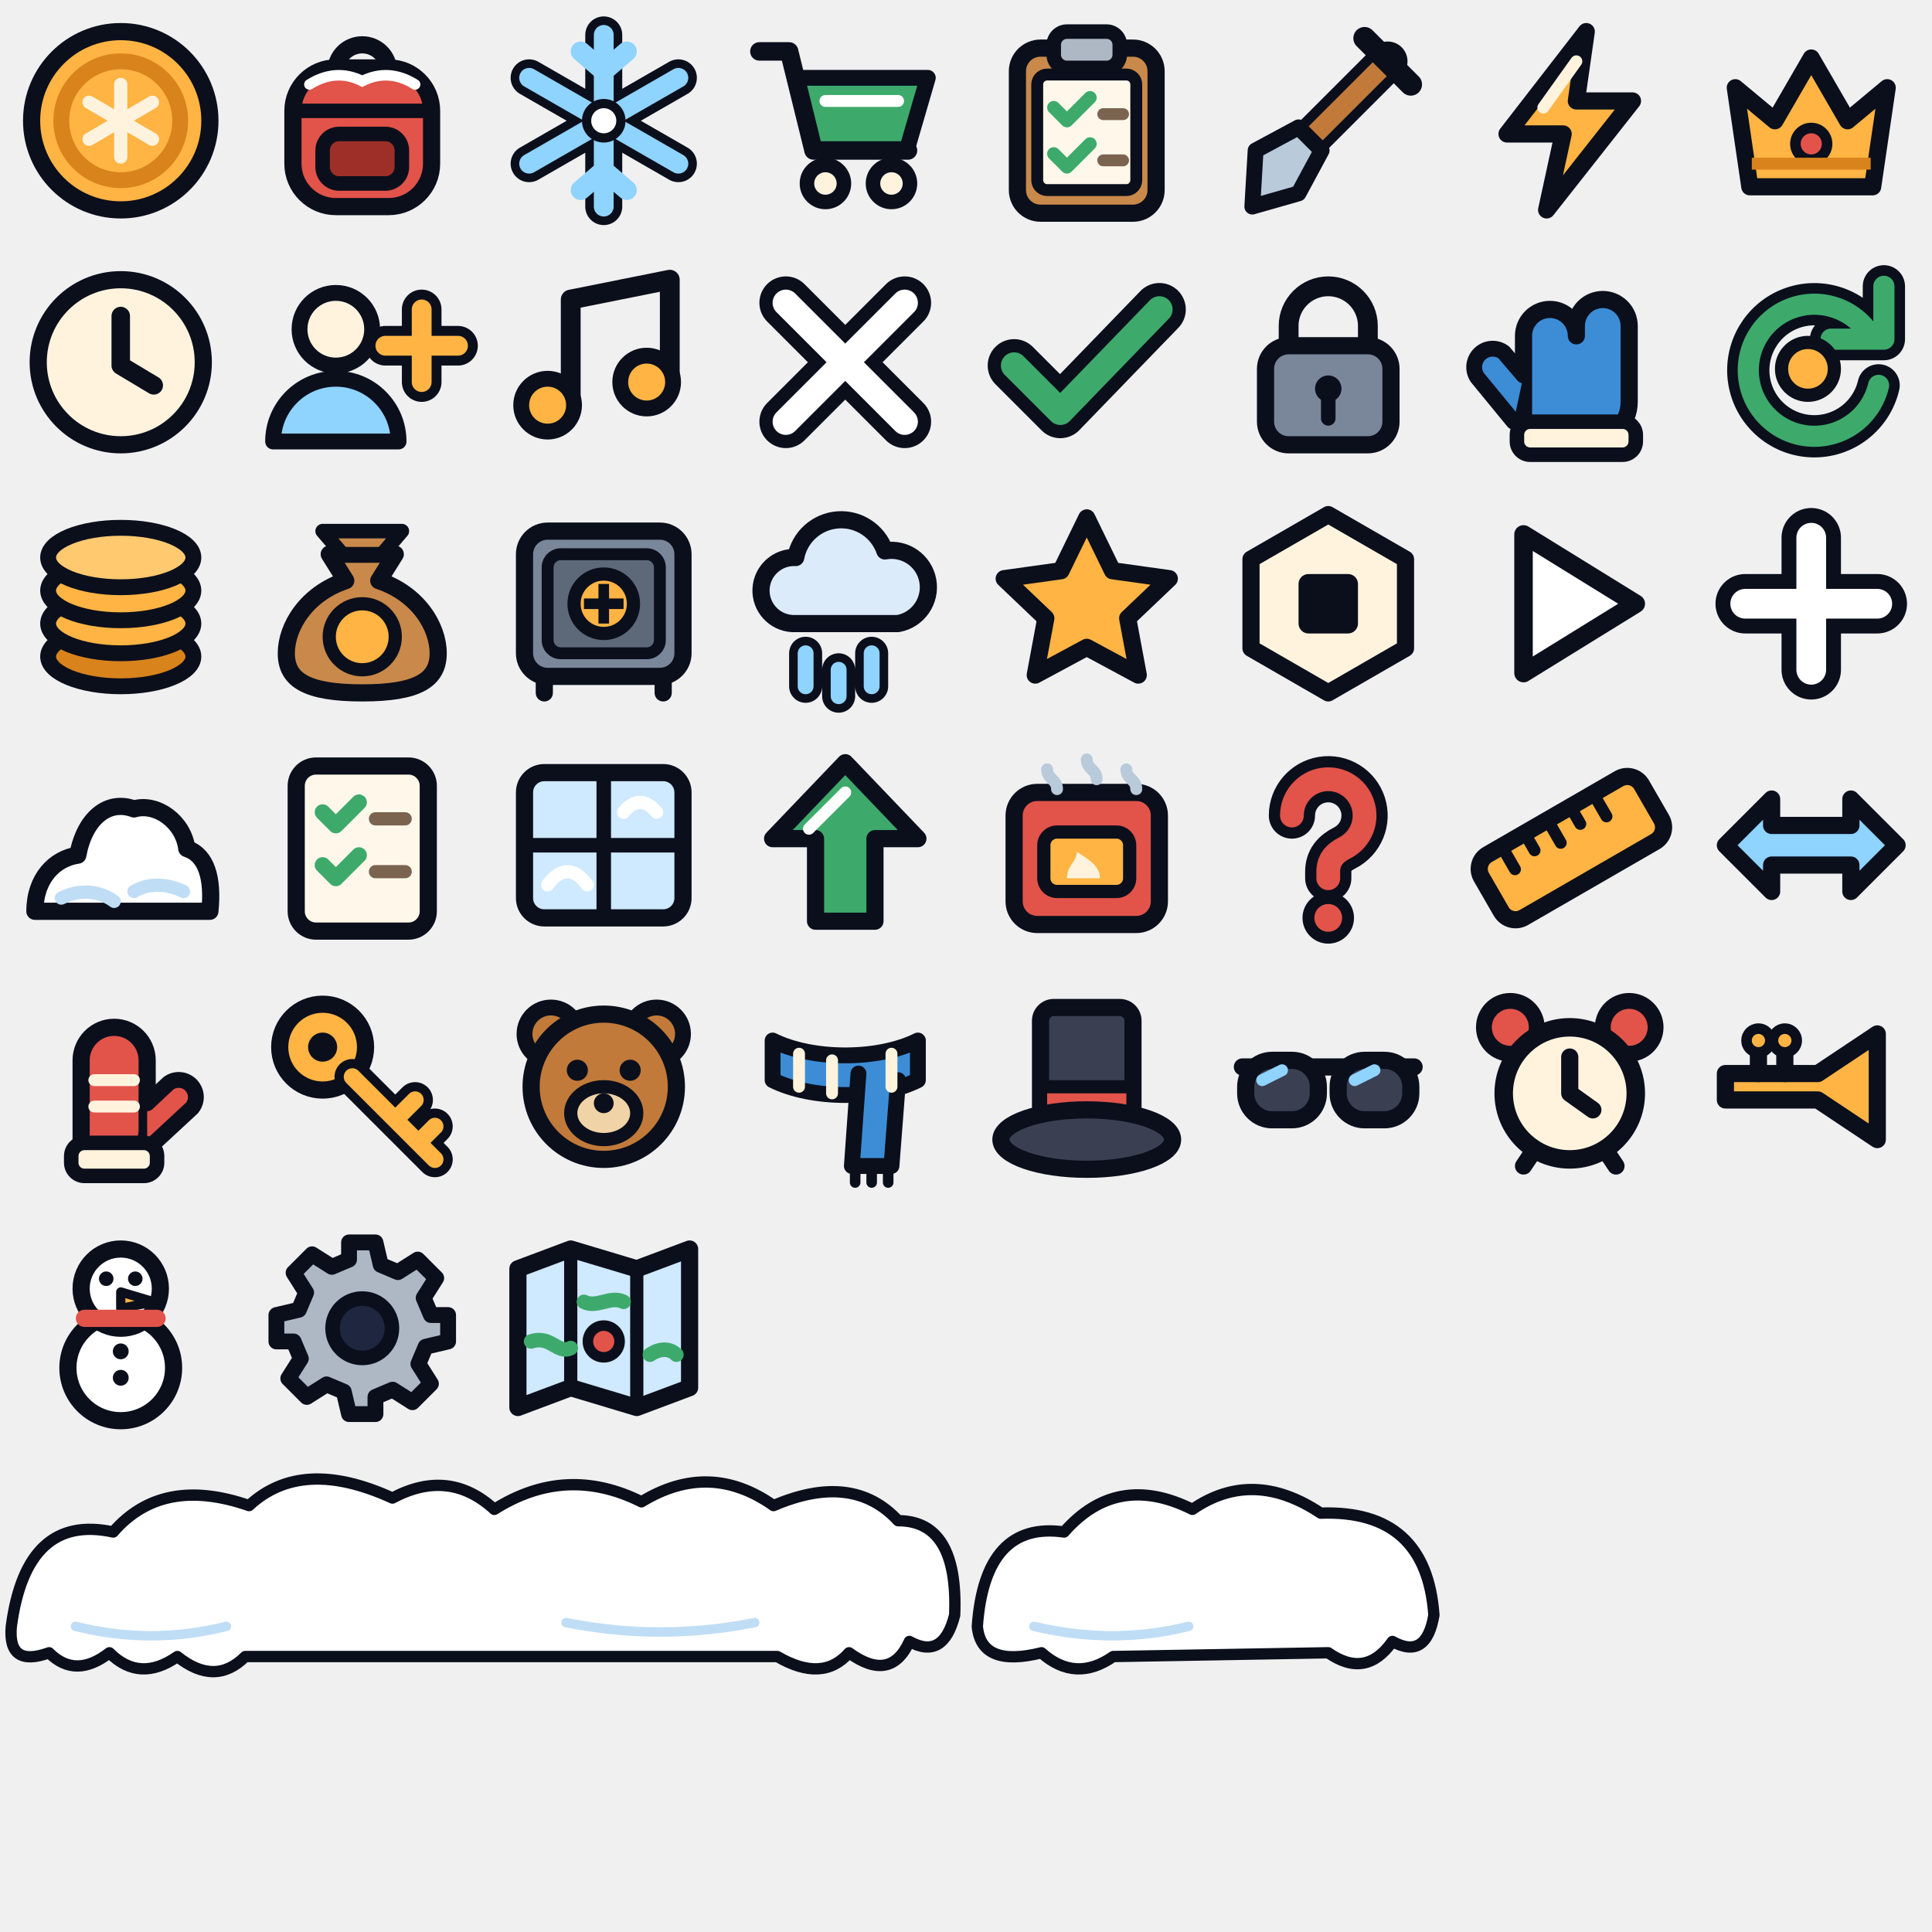
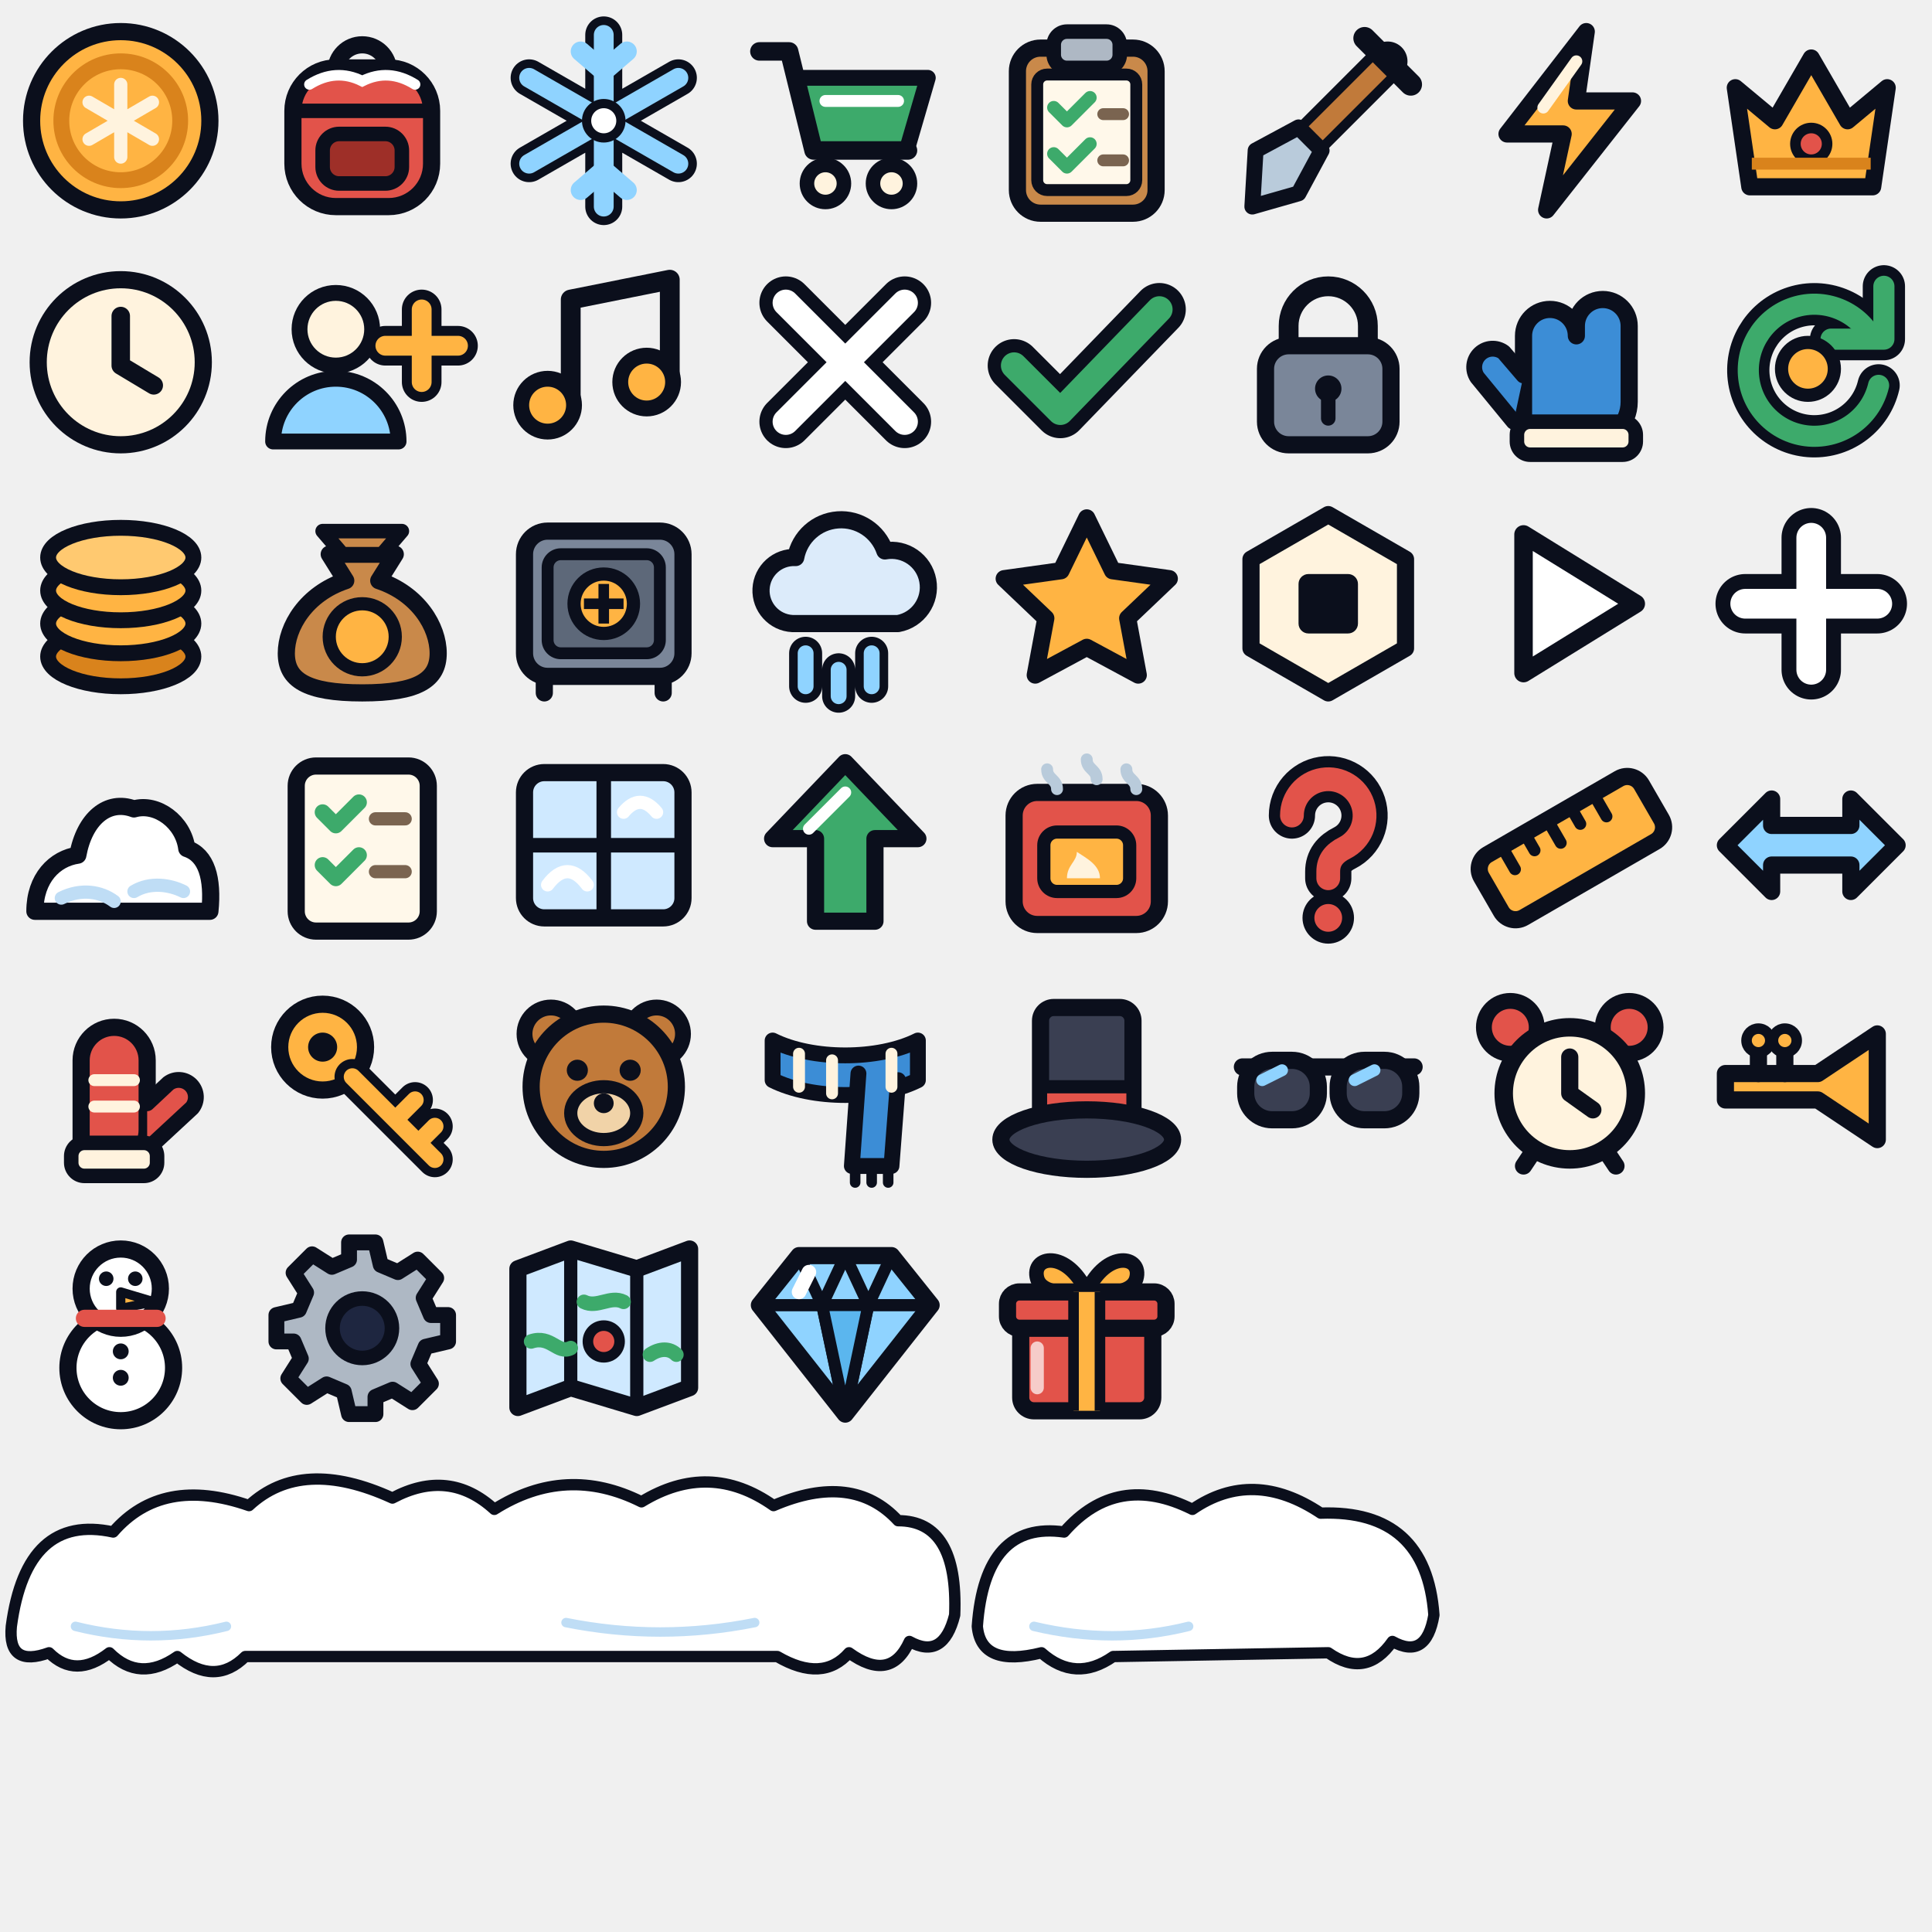
<svg xmlns="http://www.w3.org/2000/svg" width="1024" height="1024" viewBox="0 0 1024 1024">
  <defs>
    <style>.o{stroke:#0B0F1C;stroke-linejoin:round;stroke-linecap:round}</style>
  </defs>
  <g transform="translate(8 8) scale(3.5)">
    <circle cx="16" cy="16" r="13.5" fill="#FFB443" class="o" stroke-width="2.6" />
    <circle cx="16" cy="16" r="9" fill="none" stroke="#D9831C" stroke-width="2.4" />
    <g stroke="#FFF3DE" stroke-width="2" stroke-linecap="round">
      <path d="M16 10.5v11M11.2 13.2l9.6 5.6M11.2 18.8l9.6-5.6" />
    </g>
  </g>
  <g transform="translate(136 8) scale(3.5)">
    <path d="M12 8.5a4 4 0 0 1 8 0" fill="none" class="o" stroke-width="2.6" />
    <rect x="5.5" y="8" width="21" height="21" rx="6.5" fill="#E2534A" class="o" stroke-width="2.6" />
    <path d="M5.5 14.5h21" class="o" stroke-width="2.2" />
    <rect x="10" y="18" width="12" height="7.5" rx="2.5" fill="#9E2F28" class="o" stroke-width="2.2" />
    <path d="M8 10.5 Q12 8 16 10 Q20 8 24 10.5" fill="none" stroke="#FFFFFF" stroke-width="1.6" stroke-linecap="round" />
  </g>
  <g transform="translate(264 8) scale(3.5)">
    <g stroke="#0B0F1C" stroke-width="5.6" stroke-linecap="round" fill="none">
      <path d="M16 3v26M4.7 9.5l22.6 13M4.7 22.5l22.6-13" />
    </g>
    <g stroke="#8FD3FF" stroke-width="3" stroke-linecap="round" fill="none">
      <path d="M16 3v26M4.7 9.5l22.6 13M4.7 22.5l22.6-13" />
      <path d="M12.5 5.5l3.5 3 3.5-3M12.5 26.5l3.5-3 3.5 3" />
    </g>
    <circle cx="16" cy="16" r="2.6" fill="#FFFFFF" class="o" stroke-width="1.4" />
  </g>
  <g transform="translate(392 8) scale(3.5)">
    <path d="M8.5 9.5h20l-3.2 11H11.2z" fill="#3DAA6B" class="o" stroke-width="2.4" />
    <path d="M3 5.5h4.5l3.7 15h14.3" fill="none" class="o" stroke-width="2.8" />
    <circle cx="13" cy="25.5" r="2.8" fill="#FFF3DE" class="o" stroke-width="2.2" />
    <circle cx="23" cy="25.5" r="2.8" fill="#FFF3DE" class="o" stroke-width="2.2" />
    <path d="M13 13h11" stroke="#FFFFFF" stroke-width="1.8" stroke-linecap="round" />
  </g>
  <g transform="translate(520 8) scale(3.5)">
    <rect x="5.5" y="5" width="21" height="25" rx="3.5" fill="#C9894A" class="o" stroke-width="2.6" />
    <rect x="8.5" y="9" width="15" height="17.5" rx="1.5" fill="#FFF8EA" class="o" stroke-width="1.8" />
    <rect x="11" y="2.5" width="10" height="5.5" rx="2" fill="#AEB8C4" class="o" stroke-width="2.2" />
    <path d="M11 14l2 2 3.5-3.5M11 21l2 2 3.5-3.5" stroke="#3DAA6B" stroke-width="2" fill="none" stroke-linecap="round" stroke-linejoin="round" />
    <path d="M18.5 15h3M18.5 22h3" stroke="#7A6450" stroke-width="1.8" stroke-linecap="round" />
  </g>
  <g transform="translate(648 8) scale(3.5)">
    <path d="M25 7L13.5 18.5" class="o" stroke-width="6" />
    <path d="M25 7L13.5 18.5" stroke="#C17A3A" stroke-width="3" stroke-linecap="round" />
    <path d="M21.5 3.5l7 7" class="o" stroke-width="3.4" />
    <path d="M5 20.5l6.5-3.5 3.5 3.5-3.5 6.5-7 2z" fill="#B9CBDB" class="o" stroke-width="2.4" />
  </g>
  <g transform="translate(776 8) scale(3.5)">
    <path d="M18.5 2.5L6.5 18h8.5l-2.5 11.5 13-16.5h-8.5z" fill="#FFB443" class="o" stroke-width="2.6" />
    <path d="M17 7l-5 7" stroke="#FFF3DE" stroke-width="1.8" stroke-linecap="round" />
  </g>
  <g transform="translate(904 8) scale(3.5)">
    <path d="M4.5 11l6 5L16 6.5l5.5 9.5 6-5-2.2 15H6.7z" fill="#FFB443" class="o" stroke-width="2.6" />
    <circle cx="16" cy="19.5" r="2.4" fill="#E2534A" class="o" stroke-width="1.6" />
    <path d="M7 22.5h18" stroke="#D9831C" stroke-width="1.8" />
  </g>
  <g transform="translate(8 136) scale(3.5)">
    <circle cx="16" cy="16" r="12.5" fill="#FFF3DE" class="o" stroke-width="2.6" />
    <path d="M16 9v7.5l5 3" fill="none" class="o" stroke-width="2.8" />
  </g>
  <g transform="translate(136 136) scale(3.5)">
    <circle cx="12" cy="11" r="5.5" fill="#FFF3DE" class="o" stroke-width="2.4" />
    <path d="M2.5 28a9.5 9.5 0 0 1 19 0z" fill="#8FD3FF" class="o" stroke-width="2.4" />
    <path d="M25 8v11M19.5 13.5h11" class="o" stroke-width="6" />
    <path d="M25 8v11M19.5 13.5h11" stroke="#FFB443" stroke-width="3" stroke-linecap="round" />
  </g>
  <g transform="translate(264 136) scale(3.5)">
    <path d="M11 22V6.5l15-3v15" fill="none" class="o" stroke-width="3" />
    <circle cx="7.5" cy="22.5" r="4" fill="#FFB443" class="o" stroke-width="2.4" />
    <circle cx="22.5" cy="19" r="4" fill="#FFB443" class="o" stroke-width="2.4" />
  </g>
  <g transform="translate(392 136) scale(3.5)">
    <path d="M7 7l18 18M25 7L7 25" class="o" stroke-width="8" />
    <path d="M7 7l18 18M25 7L7 25" stroke="#FFFFFF" stroke-width="4" stroke-linecap="round" />
  </g>
  <g transform="translate(520 136) scale(3.5)">
    <path d="M5 16.5l7 7L27 8" fill="none" class="o" stroke-width="8" />
    <path d="M5 16.5l7 7L27 8" fill="none" stroke="#3DAA6B" stroke-width="4" stroke-linecap="round" stroke-linejoin="round" />
  </g>
  <g transform="translate(648 136) scale(3.5)">
    <path d="M10 14v-3.5a6 6 0 0 1 12 0V14" fill="none" class="o" stroke-width="3" />
    <rect x="6.5" y="13.5" width="19" height="15" rx="3.5" fill="#7A8699" class="o" stroke-width="2.6" />
    <circle cx="16" cy="20" r="2" fill="#0B0F1C" />
    <path d="M16 21v3.5" stroke="#0B0F1C" stroke-width="2.2" stroke-linecap="round" />
  </g>
  <g transform="translate(776 136) scale(3.5)">
    <path d="M9 28V12a4 4 0 0 1 8 0v-1.5a4 4 0 0 1 8 0V22a6 6 0 0 1-6 6z" fill="#3C8DD6" class="o" stroke-width="2.6" />
    <path d="M9 18l-3-3.5a2.8 2.8 0 0 0-4 3.8L7.5 25" fill="#3C8DD6" class="o" stroke-width="2.4" />
    <rect x="8" y="25" width="18" height="5" rx="2" fill="#FFF3DE" class="o" stroke-width="2.2" />
  </g>
  <g transform="translate(904 136) scale(3.5)">
    <path d="M25 12a10 10 0 1 0 1.2 7.5" fill="none" class="o" stroke-width="6.4" />
    <path d="M27 4.5v8h-8" fill="none" class="o" stroke-width="6.4" />
    <path d="M25 12a10 10 0 1 0 1.2 7.5" fill="none" stroke="#3DAA6B" stroke-width="3.2" stroke-linecap="round" />
    <path d="M27 4.5v8h-8" fill="none" stroke="#3DAA6B" stroke-width="3.2" stroke-linecap="round" stroke-linejoin="round" />
    <circle cx="15.5" cy="17" r="4" fill="#FFB443" class="o" stroke-width="2" />
  </g>
  <g transform="translate(8 264) scale(3.5)">
    <ellipse cx="16" cy="24" rx="11" ry="4.5" fill="#D9831C" class="o" stroke-width="2.4" />
    <ellipse cx="16" cy="19" rx="11" ry="4.5" fill="#FFB443" class="o" stroke-width="2.4" />
    <ellipse cx="16" cy="14" rx="11" ry="4.5" fill="#FFB443" class="o" stroke-width="2.4" />
    <ellipse cx="16" cy="9" rx="11" ry="4.5" fill="#FFC970" class="o" stroke-width="2.4" />
  </g>
  <g transform="translate(136 264) scale(3.5)">
    <path d="M11 8.5h10l-2.5 4c6 2 9 7 9 11 0 4-3 6-11.5 6S4.5 27.5 4.5 23.5c0-4 3-9 9-11z" fill="#C9894A" class="o" stroke-width="2.6" />
    <path d="M10 5l3 3.5h6l3-3.5z" fill="#C9894A" class="o" stroke-width="2.2" />
    <circle cx="16" cy="21" r="5" fill="#FFB443" class="o" stroke-width="2" />
  </g>
  <g transform="translate(264 264) scale(3.5)">
    <rect x="4" y="5" width="24" height="22" rx="3.5" fill="#7A8699" class="o" stroke-width="2.6" />
    <rect x="7.5" y="8.5" width="17" height="15" rx="2" fill="#5D6879" class="o" stroke-width="1.8" />
    <circle cx="16" cy="16" r="4.5" fill="#FFB443" class="o" stroke-width="2" />
    <path d="M16 13v6M13 16h6" stroke="#0B0F1C" stroke-width="1.6" />
    <path d="M7 27v2.5M25 27v2.5" class="o" stroke-width="2.6" />
  </g>
  <g transform="translate(392 264) scale(3.5)">
    <path d="M8 19a5 5 0 0 1 .5-10 7 7 0 0 1 13.5-1 5.5 5.5 0 0 1 2 11z" fill="#DCEBFA" class="o" stroke-width="2.6" />
    <g class="o" stroke-width="5">
      <path d="M10 23.5v5M20 23.5v5M15 26v4" />
    </g>
    <g stroke="#8FD3FF" stroke-width="2.4" stroke-linecap="round">
      <path d="M10 23.5v5M20 23.5v5M15 26v4" />
    </g>
  </g>
  <g transform="translate(520 264) scale(3.5)">
    <path d="M16 3l3.9 8 8.6 1.2-6.3 6 1.6 8.6L16 22.6l-7.8 4.2 1.6-8.6-6.3-6 8.6-1.2z" fill="#FFB443" class="o" stroke-width="2.6" />
  </g>
  <g transform="translate(648 264) scale(3.5)">
    <path d="M16 2.5l11.7 6.75v13.5L16 29.5 4.3 22.75V9.25z" fill="#FFF3DE" class="o" stroke-width="2.6" />
    <rect x="11.5" y="11.5" width="9" height="9" rx="1.5" fill="#0B0F1C" />
  </g>
  <g transform="translate(776 264) scale(3.5)">
    <path d="M9 5.5v21l17-10.5z" fill="#FFFFFF" class="o" stroke-width="2.8" />
  </g>
  <g transform="translate(904 264) scale(3.5)">
    <path d="M16 6v20M6 16h20" class="o" stroke-width="9" />
    <path d="M16 6v20M6 16h20" stroke="#FFFFFF" stroke-width="4.5" stroke-linecap="round" />
  </g>
  <g transform="translate(8 392) scale(3.5)">
    <path d="M3 26c0-5 3-8 6.5-8.5C10.5 12 14 9 18 10.5c3.5-1 7.5 2 8 6 3 1 4 4.5 3.5 9.5z" fill="#FFFFFF" class="o" stroke-width="2.6" />
    <path d="M7 24c3-1.5 6-1 8 .5M18 23c2.5-1.5 5.5-1 7.5 0" stroke="#BFDDF5" stroke-width="2" fill="none" stroke-linecap="round" />
  </g>
  <g transform="translate(136 392) scale(3.5)">
    <rect x="6" y="4" width="20" height="25" rx="3" fill="#FFF8EA" class="o" stroke-width="2.6" />
    <path d="M10 11l2 2 3.5-3.5M10 19l2 2 3.5-3.5" stroke="#3DAA6B" stroke-width="2.4" fill="none" stroke-linecap="round" stroke-linejoin="round" />
    <path d="M18 12h4.5M18 20h4.5" stroke="#7A6450" stroke-width="2" stroke-linecap="round" />
  </g>
  <g transform="translate(264 392) scale(3.5)">
    <rect x="4" y="5" width="24" height="22" rx="3" fill="#CFE9FF" class="o" stroke-width="2.6" />
    <path d="M16 5v22M4 16h24" class="o" stroke-width="2.2" />
    <path d="M7.5 22q3-4 6 0M19 11q2.5-3 5 0" stroke="#FFFFFF" stroke-width="2" fill="none" stroke-linecap="round" />
  </g>
  <g transform="translate(392 392) scale(3.5)">
    <path d="M16 3.5L5 15h6.5v12.5h9V15H27z" fill="#3DAA6B" class="o" stroke-width="2.6" />
    <path d="M16 8l-5.5 5.5" stroke="#FFFFFF" stroke-width="1.8" stroke-linecap="round" />
  </g>
  <g transform="translate(520 392) scale(3.5)">
    <rect x="5" y="8" width="22" height="20" rx="3.5" fill="#E2534A" class="o" stroke-width="2.6" />
    <rect x="9.5" y="14" width="13" height="9" rx="2" fill="#FFB443" class="o" stroke-width="2" />
    <path d="M13 21c0-2 1.5-2.5 1.5-4 1.5 1 3.5 2 3.5 4" fill="#FFF3DE" />
    <path d="M10 4.5c0 1.5 1.5 1.5 1.5 3M16 3c0 1.5 1.5 1.5 1.5 3M22 4.5c0 1.5 1.5 1.5 1.5 3" stroke="#B9CBDB" stroke-width="1.8" fill="none" stroke-linecap="round" />
  </g>
  <g transform="translate(648 392) scale(3.5)">
    <path d="M10.5 11.5a5.5 5.5 0 1 1 8 4.9c-1.6.8-2.5 1.9-2.5 3.6v1" fill="none" class="o" stroke-width="7" />
    <path d="M10.5 11.5a5.5 5.5 0 1 1 8 4.9c-1.6.8-2.5 1.9-2.5 3.6v1" fill="none" stroke="#E2534A" stroke-width="3.6" stroke-linecap="round" />
    <circle cx="16" cy="27" r="3" fill="#E2534A" class="o" stroke-width="1.8" />
  </g>
  <g transform="translate(776 392) scale(3.5)">
    <rect x="2" y="11" width="28" height="11" rx="2.5" fill="#FFB443" class="o" stroke-width="2.6" transform="rotate(-30 16 16)" />
    <g stroke="#0B0F1C" stroke-width="1.8" stroke-linecap="round" transform="rotate(-30 16 16)">
      <path d="M7 11v4M11 11v3M15 11v4M19 11v3M23 11v4" />
    </g>
  </g>
  <g transform="translate(904 392) scale(3.5)">
    <path d="M3 16l7-7v4h12V9l7 7-7 7v-4H10v4z" fill="#8FD3FF" class="o" stroke-width="2.6" />
  </g>
  <g transform="translate(8 520) scale(3.5)">
    <path d="M10 28V12a5 5 0 0 1 10 0v10.5a5.5 5.5 0 0 1-5.5 5.5z" fill="#E2534A" class="o" stroke-width="2.6" />
    <path d="M20 18.5l3.2-3a2.6 2.6 0 0 1 3.6 3.7L20 25.5" fill="#E2534A" class="o" stroke-width="2.4" />
    <rect x="8.5" y="24.5" width="13" height="5" rx="2" fill="#FFF3DE" class="o" stroke-width="2.2" />
    <path d="M12 15h6M12 19h6" stroke="#FFF3DE" stroke-width="1.8" stroke-linecap="round" />
  </g>
  <g transform="translate(136 520) scale(3.5)">
    <circle cx="10" cy="10" r="6.5" fill="#FFB443" class="o" stroke-width="2.6" />
    <circle cx="10" cy="10" r="2.2" fill="#0B0F1C" />
    <path d="M14.5 14.5L27 27M21 21l3-3M24.5 24.5l2.5-2.5" fill="none" class="o" stroke-width="5.4" />
    <path d="M14.5 14.5L27 27M21 21l3-3M24.5 24.5l2.5-2.5" fill="none" stroke="#FFB443" stroke-width="2.6" stroke-linecap="round" />
  </g>
  <g transform="translate(264 520) scale(3.5)">
    <circle cx="8" cy="8" r="4" fill="#C17A3A" class="o" stroke-width="2.4" />
    <circle cx="24" cy="8" r="4" fill="#C17A3A" class="o" stroke-width="2.4" />
    <circle cx="16" cy="16" r="11" fill="#C17A3A" class="o" stroke-width="2.6" />
    <ellipse cx="16" cy="20" rx="5" ry="4" fill="#F1D3A8" class="o" stroke-width="2" />
    <circle cx="12" cy="13.5" r="1.6" fill="#0B0F1C" />
    <circle cx="20" cy="13.5" r="1.6" fill="#0B0F1C" />
    <circle cx="16" cy="18.5" r="1.5" fill="#0B0F1C" />
  </g>
  <g transform="translate(392 520) scale(3.5)">
    <path d="M5 9c6 3 16 3 22 0v6c-6 3-16 3-22 0z" fill="#3C8DD6" class="o" stroke-width="2.4" />
    <path d="M18 14l-1 14h6l1-13" fill="#3C8DD6" class="o" stroke-width="2.4" />
    <path d="M9 11v5M14 12v5M23 11v5" stroke="#FFF3DE" stroke-width="1.8" stroke-linecap="round" />
    <path d="M17.5 28v2.5M20 28v2.5M22.5 28v2.5" stroke="#0B0F1C" stroke-width="1.6" stroke-linecap="round" />
  </g>
  <g transform="translate(520 520) scale(3.5)">
    <rect x="9" y="4" width="14" height="18" rx="2" fill="#3A3F52" class="o" stroke-width="2.6" />
    <rect x="9" y="16" width="14" height="4" fill="#E2534A" class="o" stroke-width="2" />
    <ellipse cx="16" cy="24" rx="13" ry="4.5" fill="#3A3F52" class="o" stroke-width="2.6" />
  </g>
  <g transform="translate(648 520) scale(3.5)">
    <path d="M3 13h26" class="o" stroke-width="2.6" />
    <rect x="3.5" y="12" width="11" height="9" rx="4" fill="#3A3F52" class="o" stroke-width="2.6" />
    <rect x="17.5" y="12" width="11" height="9" rx="4" fill="#3A3F52" class="o" stroke-width="2.6" />
    <path d="M6 15l3-1.5M20 15l3-1.5" stroke="#8FD3FF" stroke-width="1.8" stroke-linecap="round" />
  </g>
  <g transform="translate(776 520) scale(3.5)">
    <circle cx="7" cy="7" r="4" fill="#E2534A" class="o" stroke-width="2.4" />
    <circle cx="25" cy="7" r="4" fill="#E2534A" class="o" stroke-width="2.4" />
    <path d="M9 28l2-3M23 28l-2-3" class="o" stroke-width="2.6" />
    <circle cx="16" cy="17" r="10" fill="#FFF3DE" class="o" stroke-width="2.8" />
    <path d="M16 11.5V17l3.5 2.5" fill="none" class="o" stroke-width="2.6" />
  </g>
  <g transform="translate(904 520) scale(3.5)">
    <path d="M3 14h14l9-6v16l-9-6H3z" fill="#FFB443" class="o" stroke-width="2.6" />
    <path d="M8 14v-4M12 14v-4" class="o" stroke-width="2.6" />
    <circle cx="8" cy="9" r="1.8" fill="#FFB443" class="o" stroke-width="1.6" />
    <circle cx="12" cy="9" r="1.8" fill="#FFB443" class="o" stroke-width="1.6" />
  </g>
  <g transform="translate(8 648) scale(3.5)">
    <circle cx="16" cy="22" r="8" fill="#FFFFFF" class="o" stroke-width="2.6" />
    <circle cx="16" cy="10" r="6" fill="#FFFFFF" class="o" stroke-width="2.6" />
    <path d="M16 10.5l5 1.5-5 1z" fill="#FFB443" class="o" stroke-width="1.4" />
    <circle cx="13.8" cy="8.5" r="1.1" fill="#0B0F1C" />
    <circle cx="18.2" cy="8.5" r="1.1" fill="#0B0F1C" />
    <circle cx="16" cy="19.5" r="1.2" fill="#0B0F1C" />
    <circle cx="16" cy="23.5" r="1.2" fill="#0B0F1C" />
    <path d="M10.5 14.5h11" stroke="#E2534A" stroke-width="2.6" stroke-linecap="round" />
  </g>
  <g transform="translate(136 648) scale(3.5)">
    <path d="M14 3h4l.8 3.4 2.6 1.1 3-1.9 2.8 2.8-1.9 3 1.1 2.6L29 14v4l-3.4.8-1.1 2.6 1.9 3-2.8 2.8-3-1.9-2.6 1.1L18 29h-4l-.8-3.4-2.6-1.1-3 1.9-2.8-2.8 1.9-3-1.1-2.6L3 18v-4l3.4-.8 1.1-2.6-1.9-3 2.8-2.8 3 1.9 2.6-1.1z" fill="#AEB8C4" class="o" stroke-width="2.4" />
    <circle cx="16" cy="16" r="4.5" fill="#1E2640" class="o" stroke-width="2.2" />
  </g>
  <g transform="translate(264 648) scale(3.5)">
    <path d="M3 7l8-3 10 3 8-3v21l-8 3-10-3-8 3z" fill="#CFE9FF" class="o" stroke-width="2.6" />
    <path d="M11 4v21M21 7v21" stroke="#0B0F1C" stroke-width="2" />
    <path d="M5 18c3-1 4 2 6 1M13 12c2 1 4-1 6 0M23 20c1.5-1 3-1 4 0" stroke="#3DAA6B" stroke-width="2.2" fill="none" stroke-linecap="round" />
    <circle cx="16" cy="18" r="2.4" fill="#E2534A" class="o" stroke-width="1.6" />
  </g>
+   <g transform="translate(392 648) scale(3.5)">
+     <path d="M9 5h14l6 7.5L16 29 3 12.5z" fill="#8FD3FF" class="o" stroke-width="2.6" />
+     <path d="M3 12.5h26M9 5l3.5 7.5L16 5l3.5 7.5L23 5M12.5 12.5 16 29l3.5-16.5" fill="none" stroke="#0B0F1C" stroke-width="1.8" stroke-linejoin="round" />
+     <path d="M12.5 12.5 16 29l3.5-16.5z" fill="#5BB6EE" />
+     <path d="M12.5 12.5 16 29l3.5-16.5M3 12.5h26" fill="none" stroke="#0B0F1C" stroke-width="1.8" stroke-linejoin="round" />
+     <path d="M10.5 7.5 9 10.5" stroke="#FFFFFF" stroke-width="2.2" stroke-linecap="round" />
+   </g>
+   <g transform="translate(520 648) scale(3.5)">
+     <path d="M16 10.5C13 4 7.5 5 8.5 8.5 9.2 10.8 13 10.8 16 10.5zM16 10.5C19 4 24.5 5 23.5 8.5 22.8 10.8 19 10.8 16 10.5z" fill="#FFB443" class="o" stroke-width="2.2" />
+     <rect x="6" y="15" width="20" height="13.5" rx="2" fill="#E2534A" class="o" stroke-width="2.6" />
+     <rect x="4" y="10.5" width="24" height="5.5" rx="1.8" fill="#E2534A" class="o" stroke-width="2.6" />
+     <path d="M16 10.5v18" stroke="#FFB443" stroke-width="4" />
+     <path d="M14 10.5v18M18 10.5v18" stroke="#0B0F1C" stroke-width="1.6" />
+     <path d="M8.5 19v6" stroke="#FFFFFF" stroke-width="2" stroke-linecap="round" opacity="0.7" />
+   </g>
  <path d="M6 862 Q14 802 60 812 Q86 782 132 798 Q160 772 208 794 Q238 778 262 800 Q300 776 340 796 Q376 774 410 798 Q452 780 476 806 Q508 806 506 856 Q500 880 482 870 Q472 892 450 876 Q436 892 412 878 L130 878 Q114 894 94 878 Q74 892 58 876 Q40 890 26 876 Q4 884 6 862 Z" fill="#FFFFFF" stroke="#0B0F1C" stroke-width="6" stroke-linejoin="round" />
  <path d="M40 862 Q80 872 120 862 M300 860 Q350 870 400 860" stroke="#BFDDF5" stroke-width="5" fill="none" stroke-linecap="round" />
  <path d="M518 862 Q522 806 564 812 Q592 780 632 800 Q664 778 700 802 Q756 800 760 856 Q756 880 738 870 Q724 890 704 876 L590 878 Q570 892 552 876 Q520 884 518 862 Z" fill="#FFFFFF" stroke="#0B0F1C" stroke-width="6" stroke-linejoin="round" />
  <path d="M548 862 Q590 872 630 862" stroke="#BFDDF5" stroke-width="5" fill="none" stroke-linecap="round" />
</svg>
